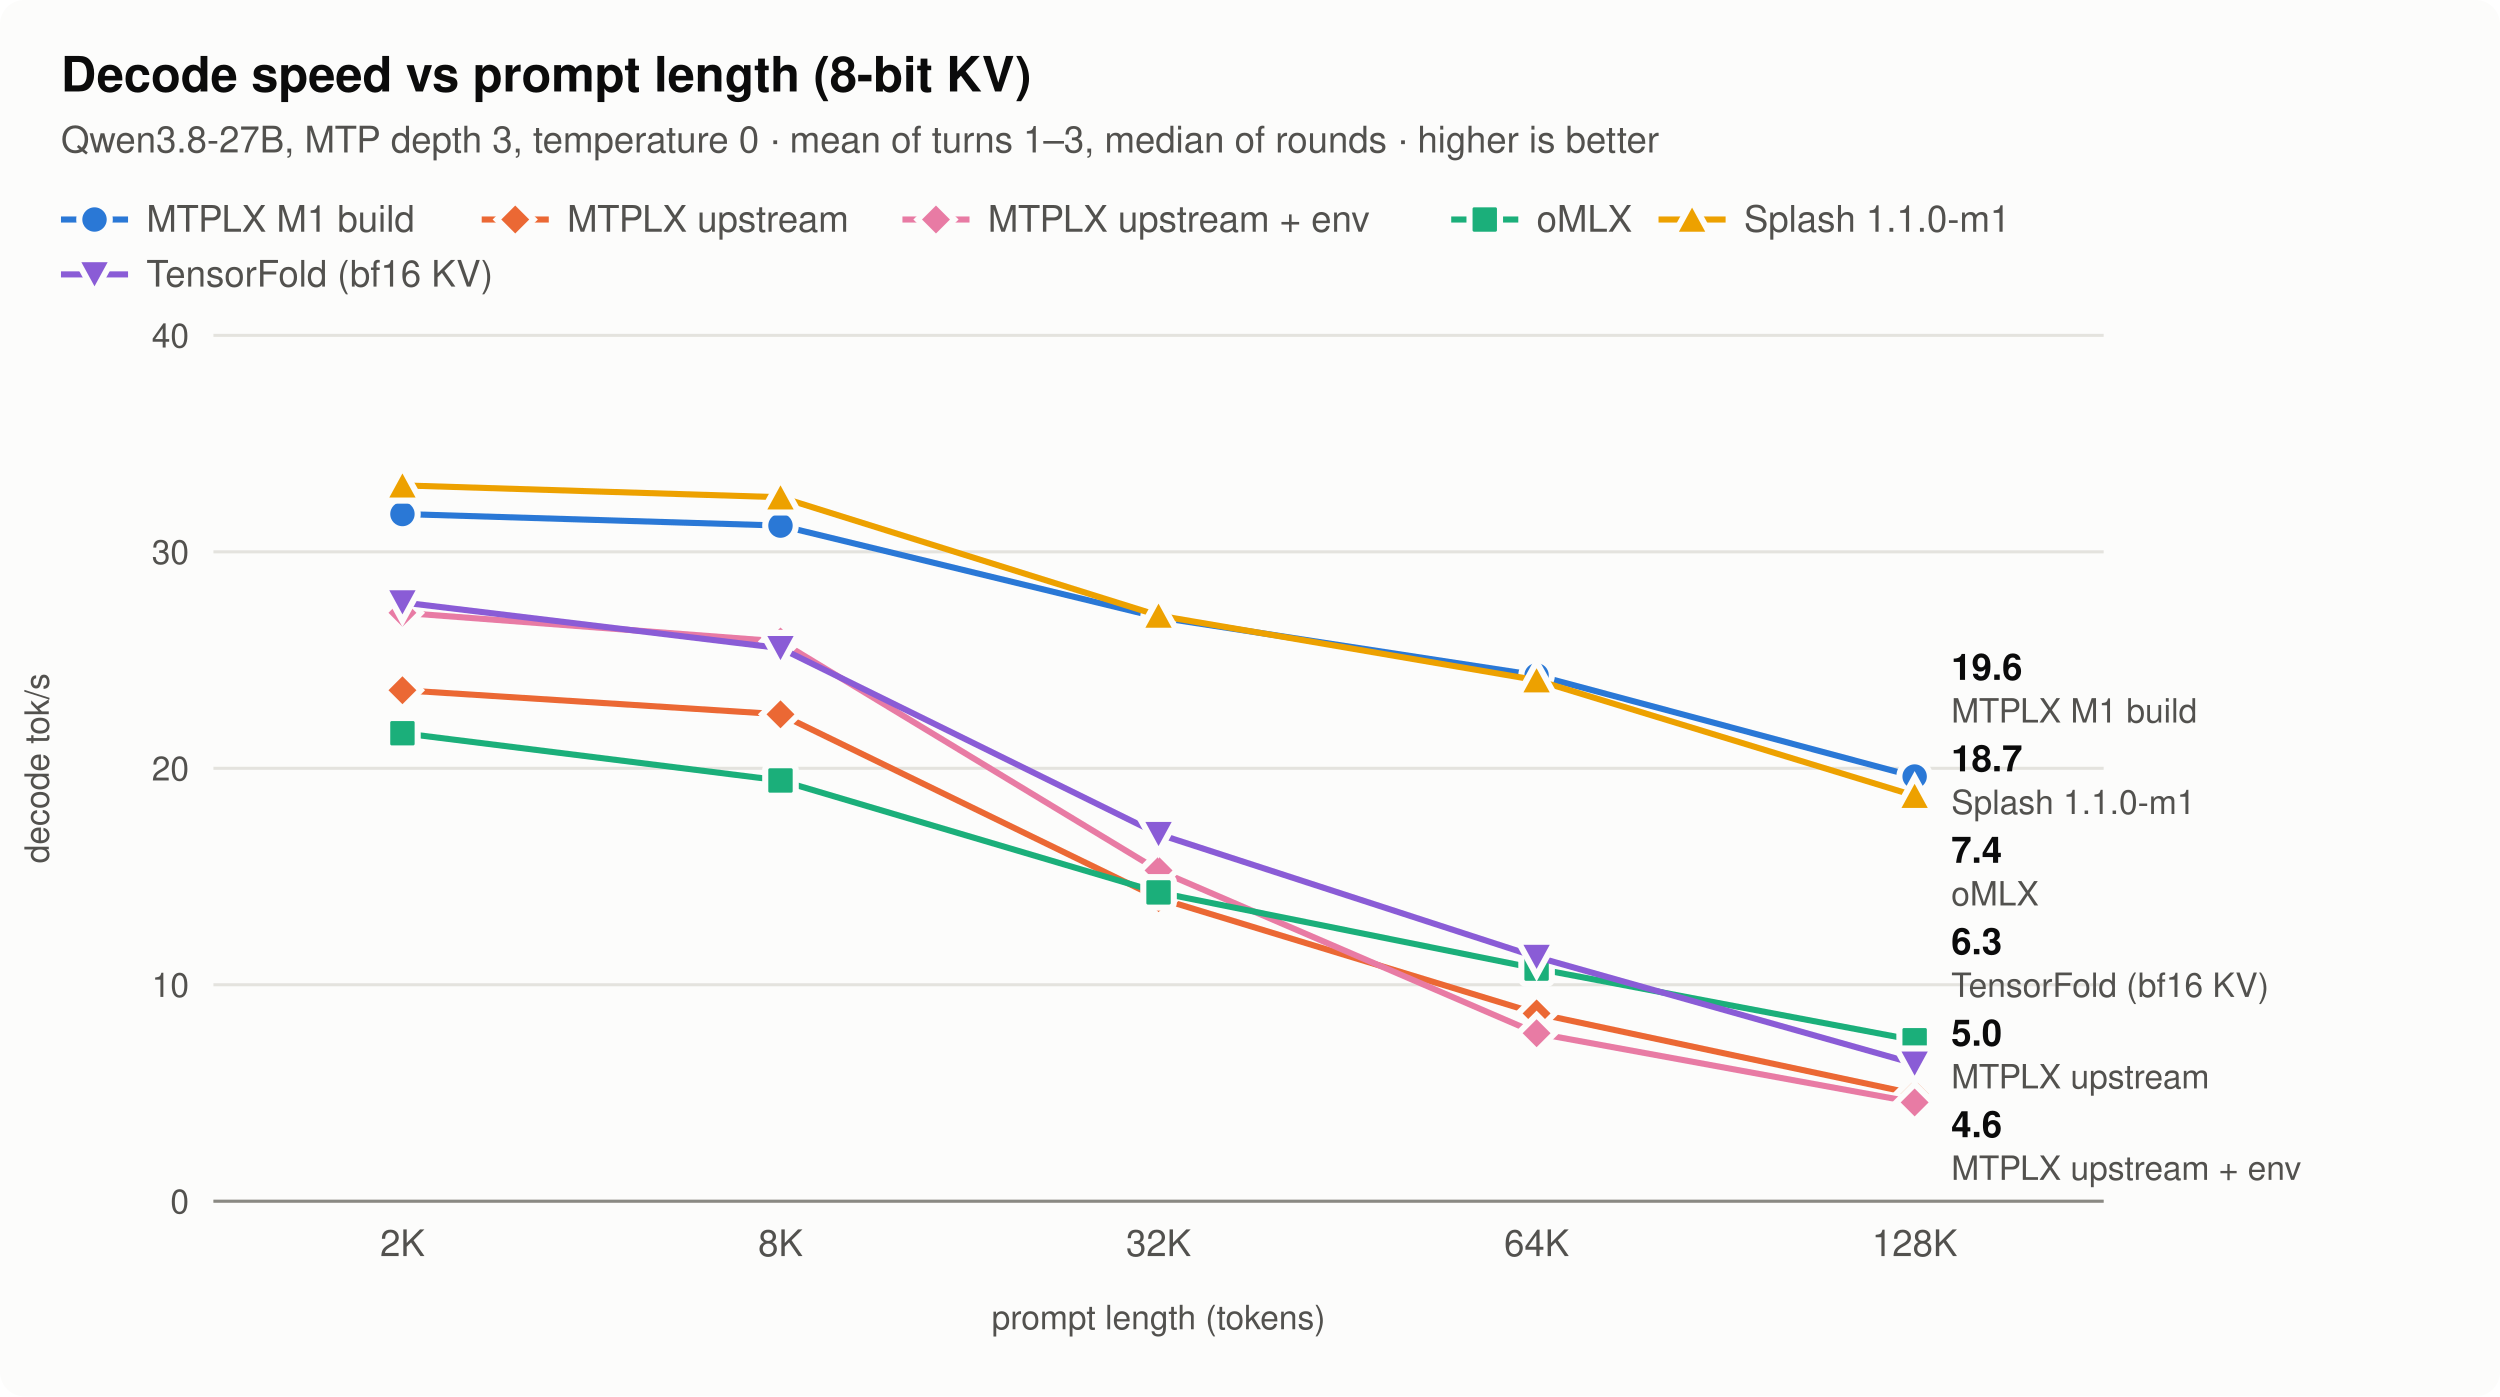
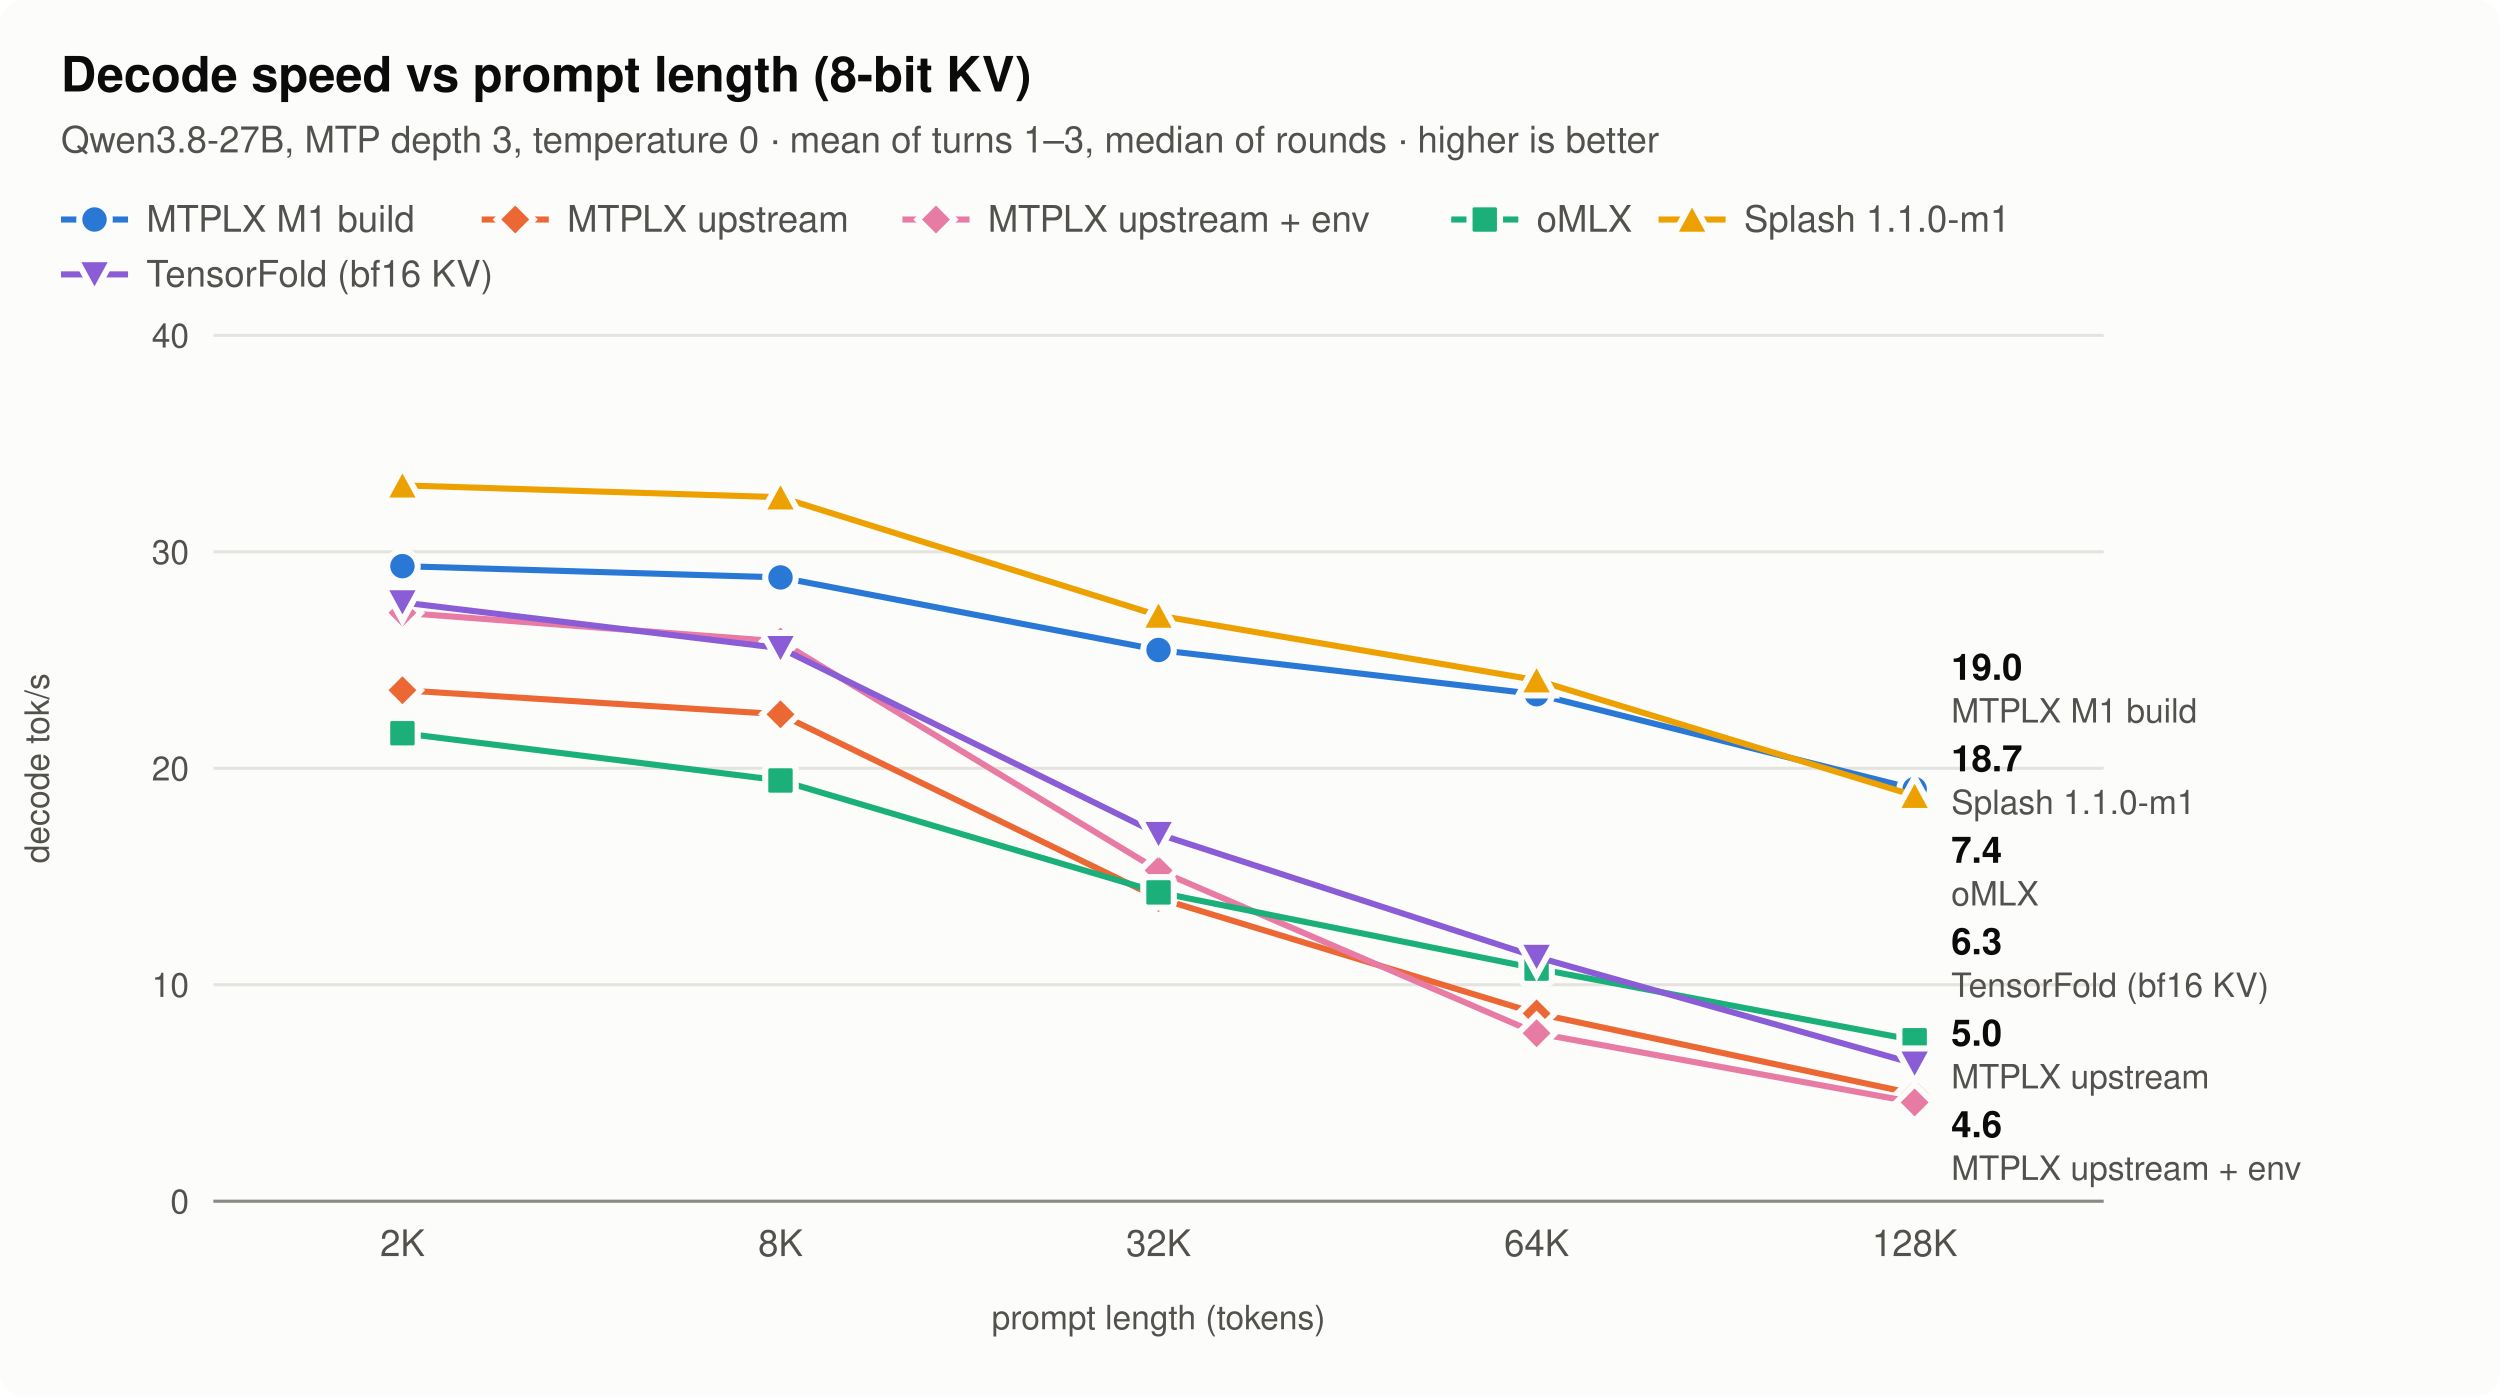
<svg xmlns="http://www.w3.org/2000/svg" viewBox="0 0 820 458" width="820" height="458" role="img" aria-label="Decode speed vs prompt length (8-bit KV)" font-family="-apple-system,BlinkMacSystemFont,Segoe UI,Helvetica,Arial,sans-serif">
  <rect width="820" height="458" rx="8" fill="#fcfcfb" />
  <text x="20" y="30" fill="#0b0b0b" font-size="16" font-weight="600">Decode speed vs prompt length (8-bit KV)</text>
  <text x="20" y="50" fill="#52514e" font-size="12">Qwen3.8-27B, MTP depth 3, temperature 0 · mean of turns 1–3, median of rounds · higher is better</text>
  <line x1="20" x2="42" y1="72" y2="72" stroke="#2a78d6" stroke-width="2" />
  <circle cx="31" cy="72" r="5" fill="#2a78d6" stroke="#fcfcfb" stroke-width="2" />
  <text x="48" y="76" fill="#52514e" font-size="12">MTPLX M1 build</text>
  <line x1="158" x2="180" y1="72" y2="72" stroke="#eb6834" stroke-width="2" />
  <path d="M169 66L175 72L169 78L163 72Z" fill="#eb6834" stroke="#fcfcfb" stroke-width="2" />
  <text x="186" y="76" fill="#52514e" font-size="12">MTPLX upstream</text>
  <line x1="296" x2="318" y1="72" y2="72" stroke="#e87ba4" stroke-width="2" />
  <path d="M307 66L313 72L307 78L301 72Z" fill="#e87ba4" stroke="#fcfcfb" stroke-width="2" />
  <text x="324" y="76" fill="#52514e" font-size="12">MTPLX upstream + env</text>
  <line x1="476" x2="498" y1="72" y2="72" stroke="#1baf7a" stroke-width="2" />
  <rect x="482" y="67" width="10" height="10" rx="1.5" fill="#1baf7a" stroke="#fcfcfb" stroke-width="2" />
  <text x="504" y="76" fill="#52514e" font-size="12">oMLX</text>
  <line x1="544" x2="566" y1="72" y2="72" stroke="#eda100" stroke-width="2" />
  <path d="M555 66L561 77L549 77Z" fill="#eda100" stroke="#fcfcfb" stroke-width="2" />
  <text x="572" y="76" fill="#52514e" font-size="12">Splash 1.1.0-m1</text>
  <line x1="20" x2="42" y1="90" y2="90" stroke="#8a5cd6" stroke-width="2" />
  <path d="M31 96L37 85L25 85Z" fill="#8a5cd6" stroke="#fcfcfb" stroke-width="2" />
  <text x="48" y="94" fill="#52514e" font-size="12">TensorFold (bf16 KV)</text>
  <line x1="70" x2="690" y1="394.0" y2="394.0" stroke="#e4e3de" />
  <text x="62" y="398.0" fill="#52514e" font-size="11" text-anchor="end">0</text>
  <line x1="70" x2="690" y1="323.0" y2="323.0" stroke="#e4e3de" />
  <text x="62" y="327.0" fill="#52514e" font-size="11" text-anchor="end">10</text>
  <line x1="70" x2="690" y1="252.0" y2="252.0" stroke="#e4e3de" />
  <text x="62" y="256.0" fill="#52514e" font-size="11" text-anchor="end">20</text>
  <line x1="70" x2="690" y1="181.0" y2="181.0" stroke="#e4e3de" />
  <text x="62" y="185.0" fill="#52514e" font-size="11" text-anchor="end">30</text>
  <line x1="70" x2="690" y1="110.0" y2="110.0" stroke="#e4e3de" />
  <text x="62" y="114.0" fill="#52514e" font-size="11" text-anchor="end">40</text>
  <line x1="70" x2="690" y1="394" y2="394" stroke="#8a8983" />
  <text x="132.0" y="412" fill="#52514e" font-size="12" text-anchor="middle">2K</text>
  <text x="256.0" y="412" fill="#52514e" font-size="12" text-anchor="middle">8K</text>
  <text x="380.0" y="412" fill="#52514e" font-size="12" text-anchor="middle">32K</text>
  <text x="504.0" y="412" fill="#52514e" font-size="12" text-anchor="middle">64K</text>
  <text x="628.0" y="412" fill="#52514e" font-size="12" text-anchor="middle">128K</text>
  <text x="380.0" y="436" fill="#52514e" font-size="11" text-anchor="middle">prompt length (tokens)</text>
  <text x="16" y="252.0" fill="#52514e" font-size="11" text-anchor="middle" transform="rotate(-90 16 252.0)">decode tok/s</text>
-   <polyline points="132.0,168.6 256.0,172.4 380.0,202.5 504.0,221.5 628.0,254.7" fill="none" stroke="#2a78d6" stroke-width="2" stroke-linejoin="round" />
-   <circle cx="132.0" cy="168.6" r="5" fill="#2a78d6" stroke="#fcfcfb" stroke-width="2" />
-   <circle cx="256.0" cy="172.4" r="5" fill="#2a78d6" stroke="#fcfcfb" stroke-width="2" />
-   <circle cx="380.0" cy="202.5" r="5" fill="#2a78d6" stroke="#fcfcfb" stroke-width="2" />
-   <circle cx="504.0" cy="221.5" r="5" fill="#2a78d6" stroke="#fcfcfb" stroke-width="2" />
-   <circle cx="628.0" cy="254.7" r="5" fill="#2a78d6" stroke="#fcfcfb" stroke-width="2" />
+   <polyline points="132.0,185.7 256.0,189.4 380.0,213.2 504.0,227.7 628.0,258.8" fill="none" stroke="#2a78d6" stroke-width="2" stroke-linejoin="round" />
+   <circle cx="132.0" cy="185.7" r="5" fill="#2a78d6" stroke="#fcfcfb" stroke-width="2" />
+   <circle cx="256.0" cy="189.4" r="5" fill="#2a78d6" stroke="#fcfcfb" stroke-width="2" />
+   <circle cx="380.0" cy="213.2" r="5" fill="#2a78d6" stroke="#fcfcfb" stroke-width="2" />
+   <circle cx="504.0" cy="227.7" r="5" fill="#2a78d6" stroke="#fcfcfb" stroke-width="2" />
+   <circle cx="628.0" cy="258.8" r="5" fill="#2a78d6" stroke="#fcfcfb" stroke-width="2" />
  <polyline points="132.0,226.4 256.0,234.3 380.0,294.6 504.0,332.4 628.0,358.8" fill="none" stroke="#eb6834" stroke-width="2" stroke-linejoin="round" />
  <path d="M132.0 220.4L138.0 226.4L132.0 232.4L126.0 226.4Z" fill="#eb6834" stroke="#fcfcfb" stroke-width="2" />
  <path d="M256.0 228.3L262.0 234.3L256.0 240.3L250.0 234.3Z" fill="#eb6834" stroke="#fcfcfb" stroke-width="2" />
  <path d="M380.0 288.6L386.0 294.6L380.0 300.6L374.0 294.6Z" fill="#eb6834" stroke="#fcfcfb" stroke-width="2" />
  <path d="M504.0 326.4L510.0 332.4L504.0 338.4L498.0 332.4Z" fill="#eb6834" stroke="#fcfcfb" stroke-width="2" />
  <path d="M628.0 352.8L634.0 358.8L628.0 364.8L622.0 358.8Z" fill="#eb6834" stroke="#fcfcfb" stroke-width="2" />
  <polyline points="132.0,201.0 256.0,210.4 380.0,285.5 504.0,338.9 628.0,361.6" fill="none" stroke="#e87ba4" stroke-width="2" stroke-linejoin="round" />
  <path d="M132.0 195.0L138.0 201.0L132.0 207.0L126.0 201.0Z" fill="#e87ba4" stroke="#fcfcfb" stroke-width="2" />
  <path d="M256.0 204.4L262.0 210.4L256.0 216.4L250.0 210.4Z" fill="#e87ba4" stroke="#fcfcfb" stroke-width="2" />
  <path d="M380.0 279.5L386.0 285.5L380.0 291.5L374.0 285.5Z" fill="#e87ba4" stroke="#fcfcfb" stroke-width="2" />
  <path d="M504.0 332.9L510.0 338.9L504.0 344.9L498.0 338.9Z" fill="#e87ba4" stroke="#fcfcfb" stroke-width="2" />
  <path d="M628.0 355.6L634.0 361.6L628.0 367.6L622.0 361.6Z" fill="#e87ba4" stroke="#fcfcfb" stroke-width="2" />
  <polyline points="132.0,240.5 256.0,256.0 380.0,292.7 504.0,317.7 628.0,341.2" fill="none" stroke="#1baf7a" stroke-width="2" stroke-linejoin="round" />
  <rect x="127.0" y="235.5" width="10" height="10" rx="1.5" fill="#1baf7a" stroke="#fcfcfb" stroke-width="2" />
  <rect x="251.0" y="251.0" width="10" height="10" rx="1.5" fill="#1baf7a" stroke="#fcfcfb" stroke-width="2" />
  <rect x="375.0" y="287.7" width="10" height="10" rx="1.5" fill="#1baf7a" stroke="#fcfcfb" stroke-width="2" />
  <rect x="499.0" y="312.7" width="10" height="10" rx="1.5" fill="#1baf7a" stroke="#fcfcfb" stroke-width="2" />
  <rect x="623.0" y="336.2" width="10" height="10" rx="1.5" fill="#1baf7a" stroke="#fcfcfb" stroke-width="2" />
  <polyline points="132.0,159.2 256.0,163.1 380.0,201.9 504.0,223.1 628.0,261.0" fill="none" stroke="#eda100" stroke-width="2" stroke-linejoin="round" />
  <path d="M132.0 153.2L138.0 164.2L126.0 164.2Z" fill="#eda100" stroke="#fcfcfb" stroke-width="2" />
  <path d="M256.0 157.1L262.0 168.1L250.0 168.1Z" fill="#eda100" stroke="#fcfcfb" stroke-width="2" />
  <path d="M380.0 195.9L386.0 206.9L374.0 206.9Z" fill="#eda100" stroke="#fcfcfb" stroke-width="2" />
  <path d="M504.0 217.1L510.0 228.1L498.0 228.1Z" fill="#eda100" stroke="#fcfcfb" stroke-width="2" />
  <path d="M628.0 255.0L634.0 266.0L622.0 266.0Z" fill="#eda100" stroke="#fcfcfb" stroke-width="2" />
  <polyline points="132.0,197.6 256.0,212.6 380.0,273.6 504.0,313.9 628.0,348.9" fill="none" stroke="#8a5cd6" stroke-width="2" stroke-linejoin="round" />
  <path d="M132.0 203.6L138.0 192.6L126.0 192.6Z" fill="#8a5cd6" stroke="#fcfcfb" stroke-width="2" />
  <path d="M256.0 218.6L262.0 207.6L250.0 207.6Z" fill="#8a5cd6" stroke="#fcfcfb" stroke-width="2" />
  <path d="M380.0 279.6L386.0 268.6L374.0 268.6Z" fill="#8a5cd6" stroke="#fcfcfb" stroke-width="2" />
  <path d="M504.0 319.9L510.0 308.9L498.0 308.9Z" fill="#8a5cd6" stroke="#fcfcfb" stroke-width="2" />
  <path d="M628.0 354.9L634.0 343.9L622.0 343.9Z" fill="#8a5cd6" stroke="#fcfcfb" stroke-width="2" />
-   <text x="640.0" y="223.0" fill="#0b0b0b" font-size="12" font-weight="600">19.6</text>
+   <text x="640.0" y="223.0" fill="#0b0b0b" font-size="12" font-weight="600">19.0</text>
  <text x="640.0" y="237.0" fill="#52514e" font-size="11">MTPLX M1 build</text>
  <text x="640.0" y="253.0" fill="#0b0b0b" font-size="12" font-weight="600">18.7</text>
  <text x="640.0" y="267.0" fill="#52514e" font-size="11">Splash 1.1.0-m1</text>
  <text x="640.0" y="283.0" fill="#0b0b0b" font-size="12" font-weight="600">7.4</text>
  <text x="640.0" y="297.0" fill="#52514e" font-size="11">oMLX</text>
  <text x="640.0" y="313.0" fill="#0b0b0b" font-size="12" font-weight="600">6.3</text>
  <text x="640.0" y="327.0" fill="#52514e" font-size="11">TensorFold (bf16 KV)</text>
  <text x="640.0" y="343.0" fill="#0b0b0b" font-size="12" font-weight="600">5.0</text>
  <text x="640.0" y="357.0" fill="#52514e" font-size="11">MTPLX upstream</text>
  <text x="640.0" y="373.0" fill="#0b0b0b" font-size="12" font-weight="600">4.6</text>
  <text x="640.0" y="387.0" fill="#52514e" font-size="11">MTPLX upstream + env</text>
</svg>
